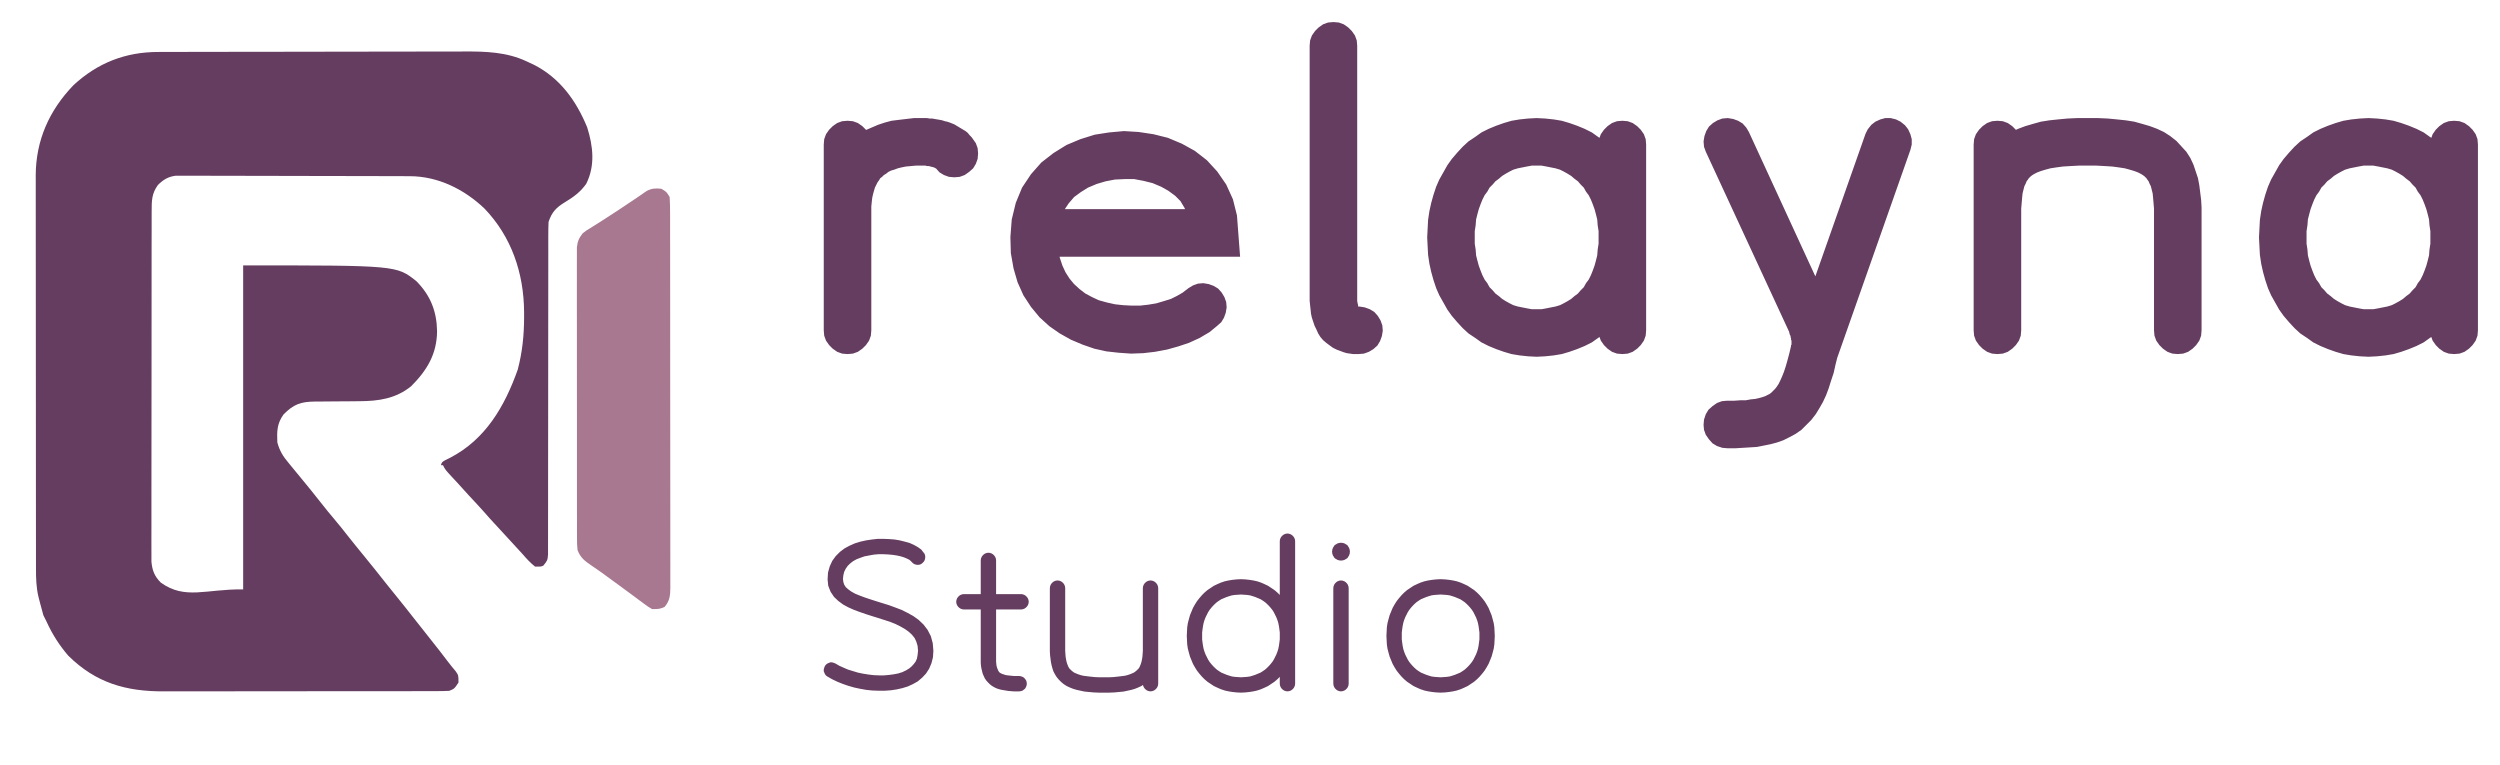
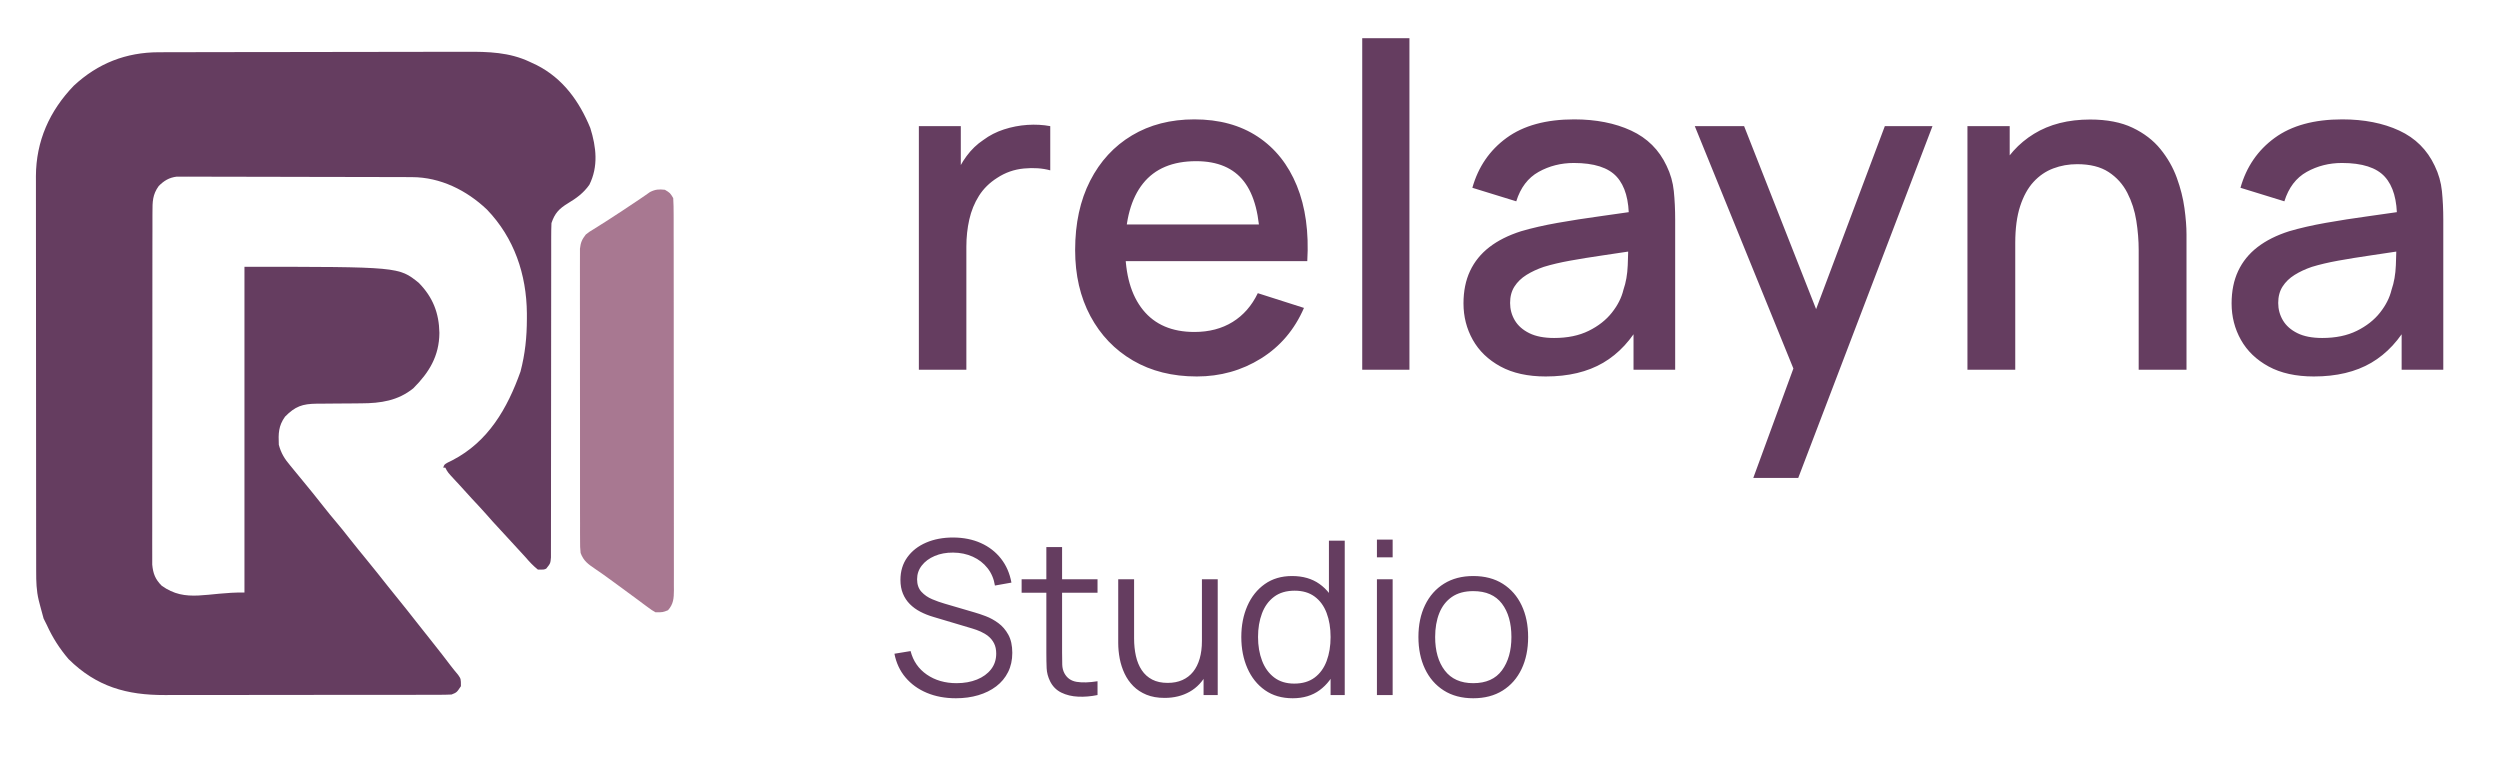
- <svg xmlns="http://www.w3.org/2000/svg" viewBox="0 0 339.907 104" role="img" aria-label="relayna Studio">
+ <svg xmlns="http://www.w3.org/2000/svg" viewBox="0 0 338.11 104" role="img" aria-label="relayna Studio">
  <g transform="translate(0 2.5) scale(1.5)">
    <g>
      <path id="frame" fill="#653D60" d="M14.313 3.044C14.442 3.043 14.57 3.043 14.703 3.043C15.134 3.041 15.565 3.041 15.996 3.04C16.305 3.039 16.614 3.039 16.923 3.038C17.938 3.035 18.953 3.034 19.968 3.033C20.319 3.032 20.669 3.032 21.019 3.031C22.475 3.029 23.932 3.027 25.389 3.026C27.473 3.025 29.558 3.022 31.642 3.016C33.109 3.013 34.576 3.011 36.044 3.01C36.919 3.01 37.794 3.009 38.67 3.006C39.495 3.003 40.319 3.002 41.144 3.003C41.445 3.003 41.746 3.003 42.047 3.001C44.026 2.991 45.929 3.043 47.751 3.903C47.962 4.001 48.173 4.1 48.39 4.202C50.758 5.404 52.234 7.468 53.223 9.873C53.762 11.591 53.963 13.342 53.135 14.998C52.604 15.745 51.981 16.197 51.205 16.664C50.413 17.147 50.019 17.556 49.722 18.447C49.704 18.856 49.698 19.266 49.698 19.676C49.698 19.802 49.697 19.927 49.697 20.056C49.697 20.477 49.697 20.899 49.698 21.32C49.697 21.621 49.697 21.923 49.697 22.225C49.696 22.875 49.696 23.524 49.696 24.174C49.696 25.201 49.695 26.228 49.693 27.255C49.689 30.175 49.687 33.096 49.686 36.016C49.686 37.629 49.684 39.241 49.681 40.854C49.679 41.875 49.679 42.897 49.68 43.918C49.68 44.553 49.679 45.188 49.677 45.822C49.676 46.117 49.676 46.412 49.677 46.707C49.678 47.109 49.677 47.511 49.675 47.912C49.675 48.137 49.675 48.362 49.675 48.594C49.628 49.13 49.628 49.13 49.252 49.599C49.065 49.693 49.065 49.693 48.502 49.693C48.061 49.34 47.743 48.993 47.376 48.567C46.846 47.986 46.314 47.408 45.781 46.831C44.308 45.236 44.308 45.236 43.875 44.737C43.439 44.242 42.987 43.763 42.537 43.282C42.142 42.859 41.756 42.429 41.371 41.998C41.28 41.901 41.19 41.804 41.096 41.704C40.358 40.911 40.358 40.911 40.151 40.497C40.089 40.497 40.027 40.497 39.963 40.497C40.057 40.216 40.057 40.216 40.372 40.036C40.508 39.97 40.644 39.903 40.784 39.834C44.023 38.158 45.744 35.164 46.93 31.835C47.348 30.239 47.503 28.727 47.505 27.079C47.505 26.916 47.505 26.753 47.505 26.585C47.475 23.078 46.362 19.78 43.904 17.227C42.071 15.486 39.707 14.312 37.155 14.304C36.965 14.303 36.775 14.302 36.579 14.301C36.475 14.301 36.475 14.301 35.95 14.3C35.73 14.299 35.511 14.299 35.285 14.298C34.559 14.295 33.832 14.294 33.105 14.292C32.855 14.292 32.605 14.291 32.354 14.291C31.313 14.289 30.272 14.287 29.231 14.286C27.74 14.284 26.248 14.281 24.757 14.276C23.708 14.273 22.659 14.271 21.61 14.27C20.983 14.27 20.357 14.268 19.73 14.266C19.032 14.263 18.333 14.263 17.634 14.263C17.427 14.262 17.22 14.26 17.006 14.259C16.815 14.259 16.625 14.26 16.429 14.261C16.264 14.261 16.098 14.26 15.928 14.26C15.246 14.347 14.793 14.622 14.312 15.104C13.748 15.882 13.748 16.525 13.747 17.456C13.746 17.594 13.746 17.732 13.745 17.874C13.744 18.336 13.744 18.799 13.745 19.261C13.744 19.593 13.743 19.924 13.742 20.256C13.74 21.156 13.74 22.057 13.74 22.958C13.74 23.709 13.739 24.461 13.739 25.212C13.737 26.985 13.736 28.758 13.737 30.531C13.738 32.361 13.736 34.19 13.732 36.02C13.729 37.59 13.728 39.161 13.728 40.731C13.729 41.669 13.728 42.607 13.726 43.545C13.724 44.428 13.724 45.31 13.726 46.192C13.726 46.516 13.726 46.84 13.724 47.164C13.723 47.606 13.724 48.047 13.726 48.489C13.726 48.737 13.726 48.984 13.726 49.239C13.799 50.046 14.003 50.568 14.576 51.141C16.784 52.73 18.683 51.709 22.041 51.757C22.041 42.065 22.041 32.373 22.041 22.388C35.959 22.388 35.959 22.388 37.752 23.83C39.026 25.122 39.587 26.559 39.617 28.352C39.6 30.434 38.696 31.912 37.266 33.343C35.875 34.468 34.319 34.691 32.59 34.699C32.296 34.702 32.002 34.705 31.709 34.708C31.247 34.711 30.785 34.715 30.323 34.717C29.876 34.72 29.43 34.724 28.983 34.729C28.914 34.729 28.914 34.729 28.566 34.73C27.26 34.745 26.621 34.967 25.701 35.899C25.104 36.728 25.095 37.421 25.138 38.433C25.346 39.206 25.656 39.702 26.17 40.309C26.377 40.561 26.584 40.814 26.791 41.066C26.906 41.204 27.02 41.342 27.137 41.485C27.845 42.343 28.547 43.204 29.231 44.08C29.563 44.505 29.902 44.92 30.252 45.33C30.692 45.846 31.113 46.374 31.53 46.91C32.018 47.531 32.52 48.142 33.02 48.754C33.69 49.576 34.355 50.4 35.008 51.235C35.295 51.6 35.588 51.96 35.882 52.32C36.437 53.002 36.982 53.691 37.524 54.384C38.048 55.054 38.574 55.721 39.107 56.384C39.624 57.029 40.127 57.682 40.626 58.341C40.845 58.627 41.074 58.906 41.306 59.181C41.558 59.545 41.558 59.545 41.558 60.202C41.183 60.765 41.183 60.765 40.714 60.953C40.342 60.971 39.97 60.977 39.598 60.978C39.362 60.978 39.127 60.979 38.884 60.98C38.622 60.98 38.36 60.98 38.098 60.98C37.822 60.98 37.547 60.981 37.272 60.982C36.523 60.983 35.774 60.984 35.025 60.984C34.557 60.984 34.088 60.984 33.62 60.985C31.985 60.987 30.35 60.987 28.715 60.987C27.193 60.987 25.671 60.989 24.149 60.992C22.842 60.995 21.534 60.996 20.226 60.995C19.446 60.995 18.666 60.996 17.885 60.998C17.15 61 16.415 61 15.679 60.998C15.411 60.998 15.142 60.999 14.873 61C11.429 61.013 8.704 60.251 6.184 57.762C5.362 56.8 4.736 55.816 4.213 54.666C4.167 54.573 4.167 54.573 3.932 54.103C3.828 53.745 3.731 53.385 3.639 53.024C3.59 52.835 3.541 52.646 3.491 52.452C3.281 51.582 3.261 50.758 3.262 49.868C3.261 49.712 3.261 49.556 3.261 49.396C3.26 48.871 3.26 48.346 3.26 47.822C3.259 47.446 3.259 47.071 3.258 46.695C3.257 45.674 3.256 44.652 3.256 43.631C3.256 42.992 3.256 42.354 3.255 41.716C3.254 39.719 3.253 37.722 3.252 35.725C3.252 33.42 3.25 31.115 3.248 28.81C3.246 27.028 3.245 25.247 3.245 23.465C3.244 22.401 3.244 21.337 3.242 20.273C3.241 19.272 3.241 18.27 3.241 17.268C3.241 16.901 3.241 16.535 3.24 16.168C3.239 15.665 3.239 15.163 3.24 14.661C3.24 14.517 3.239 14.373 3.238 14.224C3.252 11.052 4.459 8.341 6.653 6.061C8.831 4.039 11.36 3.05 14.313 3.044Z" />
      <path id="leaf" fill="#A87891" d="M59.949 15.444C60.419 15.726 60.419 15.726 60.7 16.195C60.728 16.676 60.739 17.146 60.737 17.628C60.738 17.777 60.738 17.925 60.739 18.078C60.74 18.578 60.74 19.078 60.739 19.578C60.74 19.936 60.741 20.293 60.742 20.651C60.744 21.623 60.744 22.596 60.744 23.569C60.744 24.38 60.745 25.192 60.746 26.003C60.747 27.916 60.748 29.83 60.747 31.744C60.746 33.719 60.748 35.695 60.752 37.671C60.755 39.366 60.756 41.061 60.756 42.755C60.755 43.768 60.756 44.781 60.758 45.794C60.76 46.747 60.76 47.699 60.758 48.651C60.758 49.001 60.758 49.351 60.76 49.701C60.761 50.178 60.76 50.655 60.758 51.132C60.76 51.271 60.761 51.411 60.762 51.554C60.756 52.282 60.723 52.794 60.231 53.352C59.762 53.54 59.762 53.54 59.105 53.54C58.755 53.34 58.755 53.34 58.378 53.059C58.238 52.956 58.098 52.853 57.954 52.747C57.807 52.637 57.661 52.527 57.51 52.414C57.215 52.197 56.919 51.98 56.624 51.763C56.476 51.653 56.328 51.543 56.175 51.431C55.736 51.107 55.295 50.786 54.853 50.467C54.716 50.367 54.578 50.268 54.437 50.165C54.178 49.981 53.917 49.799 53.653 49.622C53.026 49.197 52.613 48.906 52.349 48.191C52.301 47.664 52.301 47.664 52.301 47.045C52.3 46.809 52.298 46.574 52.297 46.332C52.298 46.072 52.298 45.811 52.299 45.551C52.298 45.277 52.297 45.002 52.296 44.728C52.294 43.983 52.295 43.239 52.295 42.494C52.296 41.872 52.295 41.25 52.295 40.629C52.293 39.162 52.293 37.696 52.295 36.229C52.297 34.716 52.295 33.203 52.292 31.689C52.289 30.39 52.289 29.091 52.29 27.792C52.29 27.016 52.29 26.24 52.288 25.464C52.286 24.735 52.287 24.005 52.289 23.276C52.289 23.008 52.289 22.74 52.288 22.472C52.286 22.107 52.288 21.742 52.29 21.376C52.29 21.172 52.29 20.967 52.29 20.756C52.353 20.195 52.473 19.92 52.818 19.479C53.117 19.242 53.117 19.242 53.475 19.027C54.244 18.552 55.001 18.064 55.756 17.567C55.874 17.491 55.991 17.414 56.112 17.335C56.643 16.988 57.171 16.638 57.694 16.278C57.775 16.223 57.775 16.223 58.184 15.943C58.254 15.894 58.254 15.894 58.605 15.648C59.094 15.402 59.408 15.385 59.949 15.444Z" />
    </g>
  </g>
-   <path fill="#653D60" d="M112 44.907V19.653L112.061 18.921L112.305 18.25L112.732 17.64L113.22 17.152L113.83 16.725L114.501 16.481L115.233 16.42L115.965 16.481L116.636 16.725L117.246 17.152L117.734 17.64L118.161 18.25L118.405 18.921L118.466 19.653V44.907L118.405 45.639L118.161 46.31L117.734 46.92L117.246 47.408L116.636 47.835L115.965 48.079L115.233 48.14L114.501 48.079L113.83 47.835L113.22 47.408L112.732 46.92L112.305 46.31L112.061 45.639ZM112 28.681V27.766L112.122 26.79L112.244 25.814L112.427 24.899L112.61 24.045L112.915 23.13L113.281 22.337L113.708 21.483L114.257 20.751L114.806 20.019L115.416 19.348L116.148 18.738L116.88 18.189L117.673 17.701L118.527 17.335L119.381 16.969L120.296 16.664L121.211 16.42L122.187 16.298L123.224 16.176L124.261 16.054H125.298H125.664H126.03L126.396 16.115H126.762L127.067 16.176L127.433 16.237L127.799 16.298L128.104 16.359L128.47 16.481L128.775 16.542L129.141 16.664L129.446 16.786L129.751 16.908L130.056 17.091L130.361 17.274L130.666 17.457L130.971 17.64L131.276 17.823L131.581 18.067L131.825 18.372L132.069 18.616L132.252 18.86L132.679 19.47L132.923 20.141L132.984 20.873L132.923 21.605L132.679 22.276L132.313 22.886L131.764 23.374L131.154 23.801L130.483 24.045L129.751 24.106L129.019 24.045L128.348 23.801L127.738 23.435L127.25 22.886H127.189H127.25H127.189L127.128 22.825H127.067L127.006 22.764H126.945L126.823 22.703H126.701L126.579 22.642H126.457L126.335 22.581H126.213H126.03L125.847 22.52H125.664H125.481H125.298H124.505L123.834 22.581L123.163 22.642L122.553 22.764L122.065 22.886L121.577 23.069L121.15 23.191L120.784 23.374L120.479 23.618L120.174 23.801L119.93 24.045L119.686 24.228L119.503 24.533L119.32 24.777L119.137 25.143L118.954 25.509L118.832 25.936L118.71 26.363L118.588 26.912L118.527 27.461L118.466 28.071V28.803L118.344 29.535L118.1 30.206L117.734 30.816L117.185 31.304L116.575 31.67L115.904 31.914L115.172 31.975L114.44 31.853L113.769 31.609L113.159 31.243L112.671 30.694L112.305 30.084L112.061 29.413ZM165.497 44.297 164.46 45.151 163.118 45.944 161.654 46.615 160.19 47.103 158.665 47.53 157.018 47.835 155.432 48.018 153.785 48.079 152.077 47.957 150.43 47.774 148.783 47.408 147.197 46.859 145.611 46.188 144.086 45.334 142.683 44.358 141.341 43.138 140.182 41.735 139.145 40.149 138.352 38.38 137.803 36.489 137.437 34.415 137.376 32.219 137.559 29.84 138.108 27.583 138.962 25.509 140.182 23.679 141.585 22.093 143.232 20.812 145.001 19.714 146.892 18.921 148.844 18.311 150.796 18.006 152.809 17.823 154.822 17.945 156.835 18.25 158.787 18.738 160.678 19.531 162.447 20.507 164.094 21.788 165.497 23.313 166.717 25.082 167.632 27.095 168.181 29.291 168.608 34.903H141.585L140.853 34.842L140.182 34.598L139.572 34.171L139.084 33.683L138.657 33.073L138.413 32.402L138.352 31.67L138.413 30.938L138.657 30.267L139.084 29.657L139.572 29.169L140.182 28.742L140.853 28.498L141.585 28.437H161.654L161.776 30.328L161.471 29.23L161.044 28.254L160.495 27.339L159.763 26.607L158.848 25.936L157.872 25.387L156.713 24.899L155.493 24.594L154.212 24.35H152.931L151.589 24.411L150.308 24.655L149.088 25.021L147.929 25.509L146.953 26.119L146.038 26.79L145.306 27.644L144.696 28.559L144.269 29.657L143.964 30.877L143.842 32.341L143.903 33.744L144.086 35.025L144.452 36.123L144.879 37.038L145.428 37.892L146.038 38.624L146.77 39.295L147.563 39.905L148.478 40.393L149.393 40.82L150.491 41.125L151.589 41.369L152.687 41.491L153.846 41.552H155.005L156.103 41.43L157.201 41.247L158.238 40.942L159.214 40.637L160.068 40.21L160.8 39.783L161.593 39.173L162.203 38.807L162.874 38.563L163.606 38.502L164.338 38.624L165.009 38.868L165.619 39.234L166.107 39.783L166.473 40.393L166.717 41.064L166.778 41.796L166.656 42.528L166.412 43.199L166.046 43.809ZM184.529 6.233V40.21V40.637V40.942L184.59 41.247L184.651 41.491V41.674L184.712 41.796V41.918H184.773H184.712V41.857L184.651 41.796L184.529 41.735L184.468 41.674H184.407L184.346 41.613L184.407 41.674H184.468H184.529H184.651H184.834L185.566 41.796L186.237 42.04L186.847 42.406L187.335 42.955L187.701 43.565L187.945 44.236L188.006 44.968L187.884 45.7L187.64 46.371L187.274 46.981L186.725 47.469L186.115 47.835L185.444 48.079L184.712 48.14H184.407H183.98L183.553 48.079L183.126 48.018L182.699 47.896L182.211 47.713L181.723 47.53L181.235 47.286L180.808 46.981L180.32 46.615L179.893 46.249L179.527 45.822L179.222 45.334L178.978 44.785L178.734 44.297L178.551 43.748L178.368 43.199L178.246 42.65L178.185 42.04L178.124 41.491L178.063 40.881V40.21V6.233L178.124 5.501L178.368 4.83L178.795 4.22L179.283 3.732L179.893 3.305L180.564 3.061L181.296 3L182.028 3.061L182.699 3.305L183.309 3.732L183.797 4.22L184.224 4.83L184.468 5.501ZM223.752 33.5 223.691 34.659 223.508 35.879 223.264 36.977 222.959 38.075 222.593 39.173 222.166 40.149 221.617 41.125 221.068 42.101 220.458 42.955 219.726 43.809 218.994 44.602 218.201 45.334 217.286 45.944 216.432 46.554 215.456 47.042 214.419 47.469 213.382 47.835 212.345 48.14 211.247 48.323 210.088 48.445 208.929 48.506 207.77 48.445 206.611 48.323 205.513 48.14 204.476 47.835 203.439 47.469 202.402 47.042 201.426 46.554 200.572 45.944 199.657 45.334 198.864 44.602 198.132 43.809 197.4 42.955 196.79 42.101 196.241 41.125 195.692 40.149 195.265 39.173 194.899 38.075 194.594 36.977 194.35 35.879 194.167 34.659 194.106 33.5 194.045 32.28 194.106 31.06 194.167 29.901 194.35 28.681 194.594 27.583 194.899 26.485 195.265 25.387 195.692 24.411 196.241 23.435 196.79 22.459 197.4 21.605 198.132 20.751 198.864 19.958 199.657 19.226 200.572 18.616 201.426 18.006 202.402 17.518 203.439 17.091 204.476 16.725 205.513 16.42 206.611 16.237 207.77 16.115 208.929 16.054 210.088 16.115 211.247 16.237 212.345 16.42 213.382 16.725 214.419 17.091 215.456 17.518 216.432 18.006 217.286 18.616 218.201 19.226 218.994 19.958 219.726 20.751 220.458 21.605 221.068 22.459 221.617 23.435 222.166 24.411 222.593 25.387 222.959 26.485 223.264 27.583 223.508 28.681 223.691 29.901 223.752 31.06 223.813 32.28ZM217.347 32.28V31.426L217.225 30.633L217.164 29.84L216.981 29.108L216.798 28.437L216.554 27.766L216.31 27.156L216.005 26.546L215.639 26.058L215.334 25.509L214.907 25.082L214.541 24.655L214.053 24.289L213.626 23.923L213.138 23.618L212.589 23.313L212.101 23.069L211.491 22.886L210.881 22.764L210.271 22.642L209.6 22.52H208.929H208.258L207.587 22.642L206.977 22.764L206.367 22.886L205.757 23.069L205.269 23.313L204.72 23.618L204.232 23.923L203.805 24.289L203.317 24.655L202.951 25.082L202.524 25.509L202.219 26.058L201.853 26.546L201.548 27.156L201.304 27.766L201.06 28.437L200.877 29.108L200.694 29.84L200.633 30.633L200.511 31.426V32.28V33.134L200.633 33.927L200.694 34.72L200.877 35.452L201.06 36.123L201.304 36.794L201.548 37.404L201.853 38.014L202.219 38.502L202.524 39.051L202.951 39.478L203.317 39.905L203.805 40.271L204.232 40.637L204.72 40.942L205.269 41.247L205.757 41.491L206.367 41.674L206.977 41.796L207.587 41.918L208.258 42.04H208.929H209.6L210.271 41.918L210.881 41.796L211.491 41.674L212.101 41.491L212.589 41.247L213.138 40.942L213.626 40.637L214.053 40.271L214.541 39.905L214.907 39.478L215.334 39.051L215.639 38.502L216.005 38.014L216.31 37.404L216.554 36.794L216.798 36.123L216.981 35.452L217.164 34.72L217.225 33.927L217.347 33.134ZM217.347 44.907V19.653L217.408 18.921L217.652 18.25L218.079 17.64L218.567 17.152L219.177 16.725L219.848 16.481L220.58 16.42L221.312 16.481L221.983 16.725L222.593 17.152L223.081 17.64L223.508 18.25L223.752 18.921L223.813 19.653V44.907L223.752 45.639L223.508 46.31L223.081 46.92L222.593 47.408L221.983 47.835L221.312 48.079L220.58 48.14L219.848 48.079L219.177 47.835L218.567 47.408L218.079 46.92L217.652 46.31L217.408 45.639ZM237.782 17.945 249.128 42.589 249.25 42.833 249.372 43.077 249.433 43.321 249.555 43.565 249.616 43.809 249.677 44.114 249.738 44.358 249.799 44.602 249.86 44.846 249.921 45.151 249.982 45.395V45.639V45.944L250.043 46.188V46.493V46.737V46.981L249.982 47.286V47.53L249.921 47.774V48.079L249.86 48.384L249.555 49.604L249.311 50.702L248.945 51.8L248.64 52.776L248.274 53.752L247.847 54.667L247.359 55.521L246.871 56.314L246.261 57.107L245.59 57.778L244.919 58.449L244.126 58.998L243.333 59.425L242.479 59.852L241.625 60.157L240.71 60.401L239.795 60.584L238.88 60.767L237.904 60.828L236.928 60.889L235.891 60.95H234.915L234.183 60.889L233.451 60.645L232.841 60.279L232.353 59.73L231.926 59.12L231.682 58.449L231.621 57.778L231.682 57.046L231.926 56.314L232.292 55.704L232.841 55.216L233.451 54.789L234.122 54.545L234.793 54.484H235.769L236.623 54.423H237.355L238.026 54.301L238.636 54.24L239.185 54.118L239.612 53.996L239.978 53.874L240.344 53.691L240.588 53.569L240.832 53.386L241.076 53.142L241.32 52.898L241.564 52.593L241.808 52.227L242.052 51.739L242.296 51.19L242.54 50.58L242.784 49.848L243.028 48.994L243.272 48.079L243.516 47.042V46.92L243.577 46.859V46.798V46.676V46.615V46.554V46.432V46.371V46.31L243.516 46.188V46.127V46.066V45.944L243.455 45.883V45.761V45.7L243.394 45.578L243.333 45.456V45.395L243.272 45.273V45.151L231.926 20.629L231.682 19.958L231.621 19.226L231.743 18.494L231.987 17.823L232.353 17.213L232.902 16.725L233.512 16.359L234.183 16.115L234.915 16.054L235.647 16.176L236.318 16.42L236.928 16.786L237.416 17.335ZM259.742 20.385 249.738 48.811 249.433 49.421 248.945 50.031 248.396 50.458 247.725 50.763 247.054 50.946H246.322L245.59 50.763L244.98 50.458L244.37 49.97L243.943 49.421L243.638 48.75L243.455 48.079V47.347L243.638 46.615L253.642 18.189L253.947 17.579L254.435 16.969L254.984 16.542L255.655 16.237L256.326 16.054H257.058L257.79 16.237L258.4 16.542L259.01 17.03L259.437 17.579L259.742 18.25L259.925 18.921V19.653ZM268.343 44.907V19.653L268.404 18.921L268.648 18.25L269.075 17.64L269.563 17.152L270.173 16.725L270.844 16.481L271.576 16.42L272.308 16.481L272.979 16.725L273.589 17.152L274.077 17.64L274.504 18.25L274.748 18.921L274.809 19.653V44.907L274.748 45.639L274.504 46.31L274.077 46.92L273.589 47.408L272.979 47.835L272.308 48.079L271.576 48.14L270.844 48.079L270.173 47.835L269.563 47.408L269.075 46.92L268.648 46.31L268.404 45.639ZM268.343 29.169V28.193L268.404 27.156L268.526 26.18L268.648 25.204L268.831 24.228L269.136 23.313L269.441 22.398L269.868 21.483L270.417 20.629L271.088 19.897L271.759 19.165L272.613 18.494L273.467 17.945L274.382 17.518L275.358 17.152L276.395 16.847L277.493 16.542L278.652 16.359L279.811 16.237L281.092 16.115L282.434 16.054H283.837H285.24L286.582 16.115L287.863 16.237L289.022 16.359L290.181 16.542L291.279 16.847L292.316 17.152L293.292 17.518L294.207 17.945L295.061 18.494L295.915 19.165L296.586 19.897L297.257 20.629L297.806 21.483L298.233 22.398L298.538 23.313L298.843 24.228L299.026 25.204L299.148 26.18L299.27 27.156L299.331 28.193V29.23V44.907L299.27 45.639L299.026 46.31L298.599 46.92L298.111 47.408L297.501 47.835L296.83 48.079L296.098 48.14L295.366 48.079L294.695 47.835L294.085 47.408L293.597 46.92L293.17 46.31L292.926 45.639L292.865 44.907V29.23V28.376L292.804 27.644L292.743 26.912L292.682 26.302L292.56 25.814L292.438 25.326L292.255 24.96L292.133 24.655L291.95 24.411L291.828 24.228L291.584 23.984L291.34 23.801L291.035 23.618L290.669 23.435L290.181 23.252L289.571 23.069L288.9 22.886L288.107 22.764L287.192 22.642L286.216 22.581L285.057 22.52H283.837H282.617L281.458 22.581L280.482 22.642L279.567 22.764L278.774 22.886L278.103 23.069L277.493 23.252L277.005 23.435L276.639 23.618L276.334 23.801L276.09 23.984L275.846 24.228L275.724 24.411L275.541 24.655L275.419 24.96L275.236 25.326L275.114 25.814L274.992 26.302L274.931 26.912L274.87 27.644L274.809 28.376V29.291L274.687 30.023L274.443 30.694L274.077 31.304L273.528 31.792L272.918 32.158L272.247 32.402L271.515 32.463L270.783 32.341L270.112 32.097L269.502 31.731L269.014 31.182L268.648 30.572L268.404 29.901ZM336.846 33.5 336.785 34.659 336.602 35.879 336.358 36.977 336.053 38.075 335.687 39.173 335.26 40.149 334.711 41.125 334.162 42.101 333.552 42.955 332.82 43.809 332.088 44.602 331.295 45.334 330.38 45.944 329.526 46.554 328.55 47.042 327.513 47.469 326.476 47.835 325.439 48.14 324.341 48.323 323.182 48.445 322.023 48.506 320.864 48.445 319.705 48.323 318.607 48.14 317.57 47.835 316.533 47.469 315.496 47.042 314.52 46.554 313.666 45.944 312.751 45.334 311.958 44.602 311.226 43.809 310.494 42.955 309.884 42.101 309.335 41.125 308.786 40.149 308.359 39.173 307.993 38.075 307.688 36.977 307.444 35.879 307.261 34.659 307.2 33.5 307.139 32.28 307.2 31.06 307.261 29.901 307.444 28.681 307.688 27.583 307.993 26.485 308.359 25.387 308.786 24.411 309.335 23.435 309.884 22.459 310.494 21.605 311.226 20.751 311.958 19.958 312.751 19.226 313.666 18.616 314.52 18.006 315.496 17.518 316.533 17.091 317.57 16.725 318.607 16.42 319.705 16.237 320.864 16.115 322.023 16.054 323.182 16.115 324.341 16.237 325.439 16.42 326.476 16.725 327.513 17.091 328.55 17.518 329.526 18.006 330.38 18.616 331.295 19.226 332.088 19.958 332.82 20.751 333.552 21.605 334.162 22.459 334.711 23.435 335.26 24.411 335.687 25.387 336.053 26.485 336.358 27.583 336.602 28.681 336.785 29.901 336.846 31.06 336.907 32.28ZM330.441 32.28V31.426L330.319 30.633L330.258 29.84L330.075 29.108L329.892 28.437L329.648 27.766L329.404 27.156L329.099 26.546L328.733 26.058L328.428 25.509L328.001 25.082L327.635 24.655L327.147 24.289L326.72 23.923L326.232 23.618L325.683 23.313L325.195 23.069L324.585 22.886L323.975 22.764L323.365 22.642L322.694 22.52H322.023H321.352L320.681 22.642L320.071 22.764L319.461 22.886L318.851 23.069L318.363 23.313L317.814 23.618L317.326 23.923L316.899 24.289L316.411 24.655L316.045 25.082L315.618 25.509L315.313 26.058L314.947 26.546L314.642 27.156L314.398 27.766L314.154 28.437L313.971 29.108L313.788 29.84L313.727 30.633L313.605 31.426V32.28V33.134L313.727 33.927L313.788 34.72L313.971 35.452L314.154 36.123L314.398 36.794L314.642 37.404L314.947 38.014L315.313 38.502L315.618 39.051L316.045 39.478L316.411 39.905L316.899 40.271L317.326 40.637L317.814 40.942L318.363 41.247L318.851 41.491L319.461 41.674L320.071 41.796L320.681 41.918L321.352 42.04H322.023H322.694L323.365 41.918L323.975 41.796L324.585 41.674L325.195 41.491L325.683 41.247L326.232 40.942L326.72 40.637L327.147 40.271L327.635 39.905L328.001 39.478L328.428 39.051L328.733 38.502L329.099 38.014L329.404 37.404L329.648 36.794L329.892 36.123L330.075 35.452L330.258 34.72L330.319 33.927L330.441 33.134ZM330.441 44.907V19.653L330.502 18.921L330.746 18.25L331.173 17.64L331.661 17.152L332.271 16.725L332.942 16.481L333.674 16.42L334.406 16.481L335.077 16.725L335.687 17.152L336.175 17.64L336.602 18.25L336.846 18.921L336.907 19.653V44.907L336.846 45.639L336.602 46.31L336.175 46.92L335.687 47.408L335.077 47.835L334.406 48.079L333.674 48.14L332.942 48.079L332.271 47.835L331.661 47.408L331.173 46.92L330.746 46.31L330.502 45.639Z" />
-   <path fill="#653D60" d="M123.977 76.426 123.803 76.252 123.629 76.107 123.339 75.962 122.933 75.788 122.469 75.643 121.947 75.527 121.367 75.44 120.729 75.382 120.091 75.353H119.424L118.786 75.411L118.148 75.527L117.539 75.643L116.959 75.846L116.437 76.049L115.973 76.31L115.567 76.629L115.248 76.948L114.987 77.325L114.784 77.731L114.668 78.195L114.61 78.717L114.668 79.152L114.784 79.5L114.987 79.819L115.306 80.109L115.741 80.428L116.263 80.718L116.901 80.979L117.597 81.24L118.38 81.501L119.192 81.762L120.033 82.023L120.874 82.284L121.744 82.603L122.585 82.922L123.397 83.328L124.18 83.763L124.905 84.285L125.572 84.923L126.123 85.648L126.558 86.489L126.819 87.446L126.906 88.49L126.848 89.36L126.645 90.172L126.326 90.926L125.891 91.593L125.369 92.144L124.789 92.637L124.122 93.014L123.426 93.333L122.672 93.565L121.889 93.739L121.106 93.855L120.294 93.913H119.453L118.612 93.884L117.771 93.797L116.959 93.652L116.147 93.478L115.335 93.246L114.581 92.985L113.856 92.695L113.131 92.347L112.522 91.999L112.348 91.883L112.174 91.68L112.087 91.477L112 91.274V91.013L112.058 90.81L112.145 90.578L112.261 90.404L112.464 90.23L112.667 90.143L112.87 90.056H113.131L113.334 90.114L113.566 90.201L114.117 90.52L114.697 90.781L115.306 91.042L115.973 91.245L116.64 91.448L117.336 91.593L118.061 91.709L118.786 91.796L119.511 91.825H120.207L120.874 91.767L121.512 91.68L122.121 91.564L122.672 91.39L123.165 91.158L123.6 90.897L123.948 90.607L124.238 90.288L124.499 89.94L124.673 89.534L124.76 89.041L124.818 88.49L124.76 87.823L124.586 87.243L124.354 86.75L124.006 86.315L123.571 85.909L123.049 85.532L122.44 85.184L121.744 84.836L121.019 84.546L120.207 84.285L119.395 84.024L118.554 83.763L117.742 83.502L116.901 83.212L116.118 82.922L115.335 82.574L114.639 82.197L113.972 81.704L113.392 81.153L112.928 80.457L112.609 79.645L112.522 78.775L112.58 77.847L112.812 77.006L113.16 76.252L113.624 75.614L114.204 75.034L114.813 74.57L115.509 74.193L116.234 73.874L116.988 73.642L117.771 73.468L118.554 73.352L119.337 73.265H120.12L120.874 73.294L121.628 73.352L122.324 73.468L123.02 73.642L123.658 73.816L124.238 74.077L124.76 74.367L125.253 74.715L125.543 75.092L125.688 75.266L125.775 75.498L125.804 75.73L125.775 75.962L125.717 76.165L125.601 76.368L125.427 76.542L125.253 76.687L125.021 76.774L124.789 76.803L124.557 76.774L124.354 76.716L124.151 76.6ZM135.432 76.194V89.65V89.969L135.461 90.259L135.49 90.52L135.548 90.723L135.606 90.897L135.664 91.042L135.722 91.187L135.78 91.274L135.838 91.361L135.925 91.448L136.012 91.506L136.128 91.564L136.244 91.622L136.418 91.68L136.592 91.738L136.795 91.796L137.027 91.825L137.288 91.854L137.578 91.883L137.868 91.912H138.216H138.564L138.796 91.941L139.028 92.028L139.231 92.144L139.376 92.318L139.521 92.521L139.579 92.724L139.608 92.956L139.579 93.188L139.492 93.42L139.376 93.623L139.202 93.768L138.999 93.913L138.796 93.971L138.564 94H138.187H137.81L137.433 93.971L137.085 93.942L136.737 93.884L136.389 93.826L136.07 93.768L135.751 93.681L135.432 93.565L135.142 93.42L134.852 93.246L134.562 93.014L134.33 92.782L134.098 92.521L133.895 92.231L133.75 91.912L133.605 91.593L133.518 91.216L133.431 90.868L133.373 90.491L133.344 90.085V89.65V76.194L133.373 75.962L133.46 75.73L133.576 75.556L133.75 75.382L133.924 75.266L134.156 75.179L134.388 75.15L134.62 75.179L134.852 75.266L135.026 75.382L135.2 75.556L135.316 75.73L135.403 75.962ZM131.053 80.776H138.825L139.057 80.805L139.289 80.892L139.463 81.008L139.637 81.182L139.753 81.356L139.84 81.588L139.869 81.82L139.84 82.052L139.753 82.284L139.637 82.458L139.463 82.632L139.289 82.748L139.057 82.835L138.825 82.864H131.053L130.821 82.835L130.589 82.748L130.415 82.632L130.241 82.458L130.125 82.284L130.038 82.052L130.009 81.82L130.038 81.588L130.125 81.356L130.241 81.182L130.415 81.008L130.589 80.892L130.821 80.805ZM144.828 79.964V88.055V88.49L144.857 88.925L144.886 89.302L144.944 89.65L145.002 89.94L145.089 90.23L145.176 90.462L145.263 90.665L145.379 90.868L145.524 91.013L145.669 91.158L145.843 91.303L146.046 91.448L146.307 91.564L146.597 91.68L146.945 91.796L147.322 91.883L147.786 91.941L148.279 91.999L148.83 92.057L149.439 92.086H150.106H150.773L151.382 92.057L151.933 91.999L152.426 91.941L152.89 91.883L153.267 91.796L153.615 91.68L153.905 91.564L154.166 91.448L154.369 91.303L154.543 91.158L154.688 91.013L154.833 90.868L154.949 90.665L155.036 90.462L155.123 90.23L155.21 89.94L155.268 89.65L155.326 89.302L155.355 88.925L155.384 88.49V88.055V79.964L155.413 79.732L155.5 79.5L155.616 79.326L155.79 79.152L155.964 79.036L156.196 78.949L156.428 78.92L156.66 78.949L156.892 79.036L157.066 79.152L157.24 79.326L157.356 79.5L157.443 79.732L157.472 79.964V88.055V88.577L157.443 89.07L157.385 89.534L157.327 89.998L157.24 90.433L157.124 90.868L156.979 91.303L156.776 91.68L156.544 92.057L156.254 92.405L155.935 92.724L155.587 93.014L155.181 93.275L154.746 93.478L154.311 93.652L153.818 93.797L153.296 93.913L152.745 94.029L152.136 94.087L151.498 94.145L150.831 94.174H150.106H149.381L148.714 94.145L148.076 94.087L147.467 94.029L146.916 93.913L146.394 93.797L145.901 93.652L145.466 93.478L145.031 93.275L144.625 93.014L144.277 92.724L143.958 92.405L143.668 92.057L143.436 91.68L143.233 91.303L143.088 90.868L142.972 90.433L142.885 89.998L142.827 89.534L142.769 89.07L142.74 88.577V88.055V79.964L142.769 79.732L142.856 79.5L142.972 79.326L143.146 79.152L143.32 79.036L143.552 78.949L143.784 78.92L144.016 78.949L144.248 79.036L144.422 79.152L144.596 79.326L144.712 79.5L144.799 79.732ZM155.384 92.956V79.964L155.413 79.732L155.5 79.5L155.616 79.326L155.79 79.152L155.964 79.036L156.196 78.949L156.428 78.92L156.66 78.949L156.892 79.036L157.066 79.152L157.24 79.326L157.356 79.5L157.443 79.732L157.472 79.964V92.956L157.443 93.188L157.356 93.42L157.24 93.594L157.066 93.768L156.892 93.884L156.66 93.971L156.428 94L156.196 93.971L155.964 93.884L155.79 93.768L155.616 93.594L155.5 93.42L155.413 93.188ZM176.061 87.04 176.032 87.62 175.945 88.2 175.8 88.751 175.655 89.273 175.452 89.766 175.249 90.259 174.988 90.723 174.698 91.187 174.379 91.593 174.031 91.999 173.683 92.347 173.277 92.695 172.842 92.985 172.407 93.275 171.914 93.507 171.45 93.71 170.928 93.884 170.406 94 169.855 94.087 169.304 94.145 168.724 94.174 168.144 94.145 167.593 94.087 167.042 94 166.52 93.884 165.998 93.71 165.534 93.507 165.041 93.275 164.606 92.985 164.171 92.695 163.765 92.347 163.417 91.999 163.069 91.593 162.75 91.187 162.46 90.723 162.199 90.259 161.996 89.766 161.793 89.273 161.648 88.751 161.503 88.2 161.416 87.62 161.387 87.04 161.358 86.46 161.387 85.88 161.416 85.3 161.503 84.72 161.648 84.169 161.793 83.647 161.996 83.154 162.199 82.661 162.46 82.197 162.75 81.733 163.069 81.327 163.417 80.921 163.765 80.573 164.171 80.225 164.606 79.935 165.041 79.645 165.534 79.413 165.998 79.21 166.52 79.036 167.042 78.92 167.593 78.833 168.144 78.775 168.724 78.746 169.304 78.775 169.855 78.833 170.406 78.92 170.928 79.036 171.45 79.21 171.914 79.413 172.407 79.645 172.842 79.935 173.277 80.225 173.683 80.573 174.031 80.921 174.379 81.327 174.698 81.733 174.988 82.197 175.249 82.661 175.452 83.154 175.655 83.647 175.8 84.169 175.945 84.72 176.032 85.3 176.061 85.88 176.09 86.46ZM174.002 86.46V85.996L173.944 85.532L173.886 85.126L173.799 84.691L173.683 84.314L173.538 83.937L173.364 83.589L173.19 83.241L172.987 82.922L172.755 82.632L172.523 82.371L172.262 82.11L172.001 81.878L171.711 81.675L171.392 81.472L171.044 81.327L170.696 81.182L170.348 81.066L169.971 80.95L169.565 80.892L169.159 80.863L168.724 80.834L168.289 80.863L167.883 80.892L167.477 80.95L167.1 81.066L166.752 81.182L166.404 81.327L166.056 81.472L165.737 81.675L165.447 81.878L165.186 82.11L164.925 82.371L164.693 82.632L164.461 82.922L164.258 83.241L164.084 83.589L163.91 83.937L163.765 84.314L163.649 84.691L163.562 85.126L163.504 85.532L163.446 85.996V86.46V86.924L163.504 87.388L163.562 87.794L163.649 88.229L163.765 88.606L163.91 88.983L164.084 89.331L164.258 89.679L164.461 89.998L164.693 90.288L164.925 90.549L165.186 90.81L165.447 91.042L165.737 91.245L166.056 91.448L166.404 91.593L166.752 91.738L167.1 91.854L167.477 91.97L167.883 92.028L168.289 92.057L168.724 92.086L169.159 92.057L169.565 92.028L169.971 91.97L170.348 91.854L170.696 91.738L171.044 91.593L171.392 91.448L171.711 91.245L172.001 91.042L172.262 90.81L172.523 90.549L172.755 90.288L172.987 89.998L173.19 89.679L173.364 89.331L173.538 88.983L173.683 88.606L173.799 88.229L173.886 87.794L173.944 87.388L174.002 86.924ZM174.002 92.956V73.584L174.031 73.352L174.118 73.12L174.234 72.946L174.408 72.772L174.582 72.656L174.814 72.569L175.046 72.54L175.278 72.569L175.51 72.656L175.684 72.772L175.858 72.946L175.974 73.12L176.061 73.352L176.09 73.584V92.956L176.061 93.188L175.974 93.42L175.858 93.594L175.684 93.768L175.51 93.884L175.278 93.971L175.046 94L174.814 93.971L174.582 93.884L174.408 93.768L174.234 93.594L174.118 93.42L174.031 93.188ZM181.281 92.956V79.964L181.31 79.732L181.397 79.5L181.513 79.326L181.687 79.152L181.861 79.036L182.093 78.949L182.325 78.92L182.557 78.949L182.789 79.036L182.963 79.152L183.137 79.326L183.253 79.5L183.34 79.732L183.369 79.964V92.956L183.34 93.188L183.253 93.42L183.137 93.594L182.963 93.768L182.789 93.884L182.557 93.971L182.325 94L182.093 93.971L181.861 93.884L181.687 93.768L181.513 93.594L181.397 93.42L181.31 93.188ZM183.543 75.005 183.514 75.15V75.266L183.456 75.411L183.427 75.527L183.34 75.643L183.282 75.759L183.195 75.875L183.079 75.962L182.963 76.02L182.847 76.107L182.731 76.136L182.586 76.194H182.47L182.325 76.223L182.18 76.194H182.064L181.919 76.136L181.803 76.107L181.687 76.02L181.571 75.962L181.455 75.875L181.368 75.759L181.31 75.643L181.223 75.527L181.194 75.411L181.136 75.266V75.15L181.107 75.005L181.136 74.86V74.744L181.194 74.599L181.223 74.483L181.31 74.367L181.368 74.251L181.455 74.135L181.571 74.048L181.687 73.99L181.803 73.903L181.919 73.874L182.064 73.816H182.18L182.325 73.787L182.47 73.816H182.586L182.731 73.874L182.847 73.903L182.963 73.99L183.079 74.048L183.195 74.135L183.282 74.251L183.34 74.367L183.427 74.483L183.456 74.599L183.514 74.744V74.86ZM203.205 87.04 203.176 87.62 203.089 88.2 202.944 88.751 202.799 89.273 202.596 89.766 202.393 90.259 202.132 90.723 201.842 91.187 201.523 91.593 201.175 91.999 200.827 92.347 200.421 92.695 199.986 92.985 199.551 93.275 199.058 93.507 198.594 93.71 198.072 93.884 197.55 94 196.999 94.087 196.448 94.145 195.868 94.174 195.288 94.145 194.737 94.087 194.186 94 193.664 93.884 193.142 93.71 192.678 93.507 192.185 93.275 191.75 92.985 191.315 92.695 190.909 92.347 190.561 91.999 190.213 91.593 189.894 91.187 189.604 90.723 189.343 90.259 189.14 89.766 188.937 89.273 188.792 88.751 188.647 88.2 188.56 87.62 188.531 87.04 188.502 86.46 188.531 85.88 188.56 85.3 188.647 84.72 188.792 84.169 188.937 83.647 189.14 83.154 189.343 82.661 189.604 82.197 189.894 81.733 190.213 81.327 190.561 80.921 190.909 80.573 191.315 80.225 191.75 79.935 192.185 79.645 192.678 79.413 193.142 79.21 193.664 79.036 194.186 78.92 194.737 78.833 195.288 78.775 195.868 78.746 196.448 78.775 196.999 78.833 197.55 78.92 198.072 79.036 198.594 79.21 199.058 79.413 199.551 79.645 199.986 79.935 200.421 80.225 200.827 80.573 201.175 80.921 201.523 81.327 201.842 81.733 202.132 82.197 202.393 82.661 202.596 83.154 202.799 83.647 202.944 84.169 203.089 84.72 203.176 85.3 203.205 85.88 203.234 86.46ZM201.146 86.46V85.996L201.088 85.532L201.03 85.126L200.943 84.691L200.827 84.314L200.682 83.937L200.508 83.589L200.334 83.241L200.131 82.922L199.899 82.632L199.667 82.371L199.406 82.11L199.145 81.878L198.855 81.675L198.536 81.472L198.188 81.327L197.84 81.182L197.492 81.066L197.115 80.95L196.709 80.892L196.303 80.863L195.868 80.834L195.433 80.863L195.027 80.892L194.621 80.95L194.244 81.066L193.896 81.182L193.548 81.327L193.2 81.472L192.881 81.675L192.591 81.878L192.33 82.11L192.069 82.371L191.837 82.632L191.605 82.922L191.402 83.241L191.228 83.589L191.054 83.937L190.909 84.314L190.793 84.691L190.706 85.126L190.648 85.532L190.59 85.996V86.46V86.924L190.648 87.388L190.706 87.794L190.793 88.229L190.909 88.606L191.054 88.983L191.228 89.331L191.402 89.679L191.605 89.998L191.837 90.288L192.069 90.549L192.33 90.81L192.591 91.042L192.881 91.245L193.2 91.448L193.548 91.593L193.896 91.738L194.244 91.854L194.621 91.97L195.027 92.028L195.433 92.057L195.868 92.086L196.303 92.057L196.709 92.028L197.115 91.97L197.492 91.854L197.84 91.738L198.188 91.593L198.536 91.448L198.855 91.245L199.145 91.042L199.406 90.81L199.667 90.549L199.899 90.288L200.131 89.998L200.334 89.679L200.508 89.331L200.682 88.983L200.827 88.606L200.943 88.229L201.03 87.794L201.088 87.388L201.146 86.924Z" />
+   <path fill="#653D60" d="M124.27 50.0V17.06H129.943V25.051L129.15 24.014Q129.75 22.428 130.726 21.106Q131.702 19.785 132.993 18.931Q134.233 18.005 135.784 17.502Q137.334 16.999 138.951 16.892Q140.567 16.786 142.041 17.06V23.038Q140.445 22.601 138.473 22.789Q136.501 22.977 134.864 24.055Q133.308 25.041 132.398 26.485Q131.488 27.928 131.092 29.682Q130.695 31.436 130.695 33.367V50.0Z M161.856 50.915Q156.925 50.915 153.23 48.76Q149.534 46.604 147.47 42.751Q145.406 38.898 145.406 33.815Q145.406 28.416 147.435 24.451Q149.463 20.486 153.087 18.316Q156.712 16.145 161.531 16.145Q166.563 16.145 170.101 18.483Q173.639 20.822 175.393 25.122Q177.147 29.423 176.801 35.319H170.416V33.001Q170.355 27.278 168.236 24.538Q166.116 21.798 161.775 21.798Q156.997 21.798 154.587 24.812Q152.178 27.827 152.178 33.53Q152.178 38.949 154.587 41.923Q156.997 44.896 161.531 44.896Q164.52 44.896 166.706 43.544Q168.891 42.192 170.111 39.65L176.354 41.643Q174.443 46.055 170.539 48.485Q166.635 50.915 161.856 50.915ZM150.104 35.319V30.358H173.609V35.319Z M184.233 50.0V5.165H190.618V50.0Z M209.05 50.915Q205.41 50.915 202.929 49.563Q200.449 48.211 199.188 45.964Q197.928 43.717 197.928 41.033Q197.928 38.542 198.817 36.646Q199.707 34.75 201.435 33.418Q203.163 32.086 205.715 31.273Q207.891 30.632 210.671 30.139Q213.452 29.646 216.512 29.229Q219.572 28.813 222.592 28.365L220.294 29.667Q220.345 25.773 218.652 23.907Q216.959 22.042 212.852 22.042Q210.25 22.042 208.089 23.246Q205.929 24.451 205.065 27.227L199.127 25.397Q200.327 21.147 203.758 18.646Q207.189 16.145 212.893 16.145Q217.326 16.145 220.599 17.66Q223.873 19.175 225.398 22.428Q226.191 24.055 226.374 25.854Q226.557 27.654 226.557 29.707V50.0H220.924V42.477L222.022 43.432Q219.979 47.214 216.817 49.065Q213.655 50.915 209.05 50.915ZM210.189 45.71Q212.903 45.71 214.86 44.744Q216.817 43.778 218.002 42.278Q219.186 40.779 219.562 39.183Q220.07 37.719 220.142 35.879Q220.213 34.038 220.213 32.961L222.287 33.713Q219.288 34.171 216.812 34.531Q214.336 34.892 212.344 35.253Q210.351 35.614 208.786 36.092Q207.474 36.539 206.447 37.18Q205.42 37.82 204.826 38.746Q204.231 39.671 204.231 40.972Q204.231 42.253 204.871 43.331Q205.512 44.408 206.829 45.059Q208.145 45.71 210.189 45.71Z M237.12 64.64 243.484 47.275 243.586 52.399 229.21 17.06H235.88L246.616 44.347H244.664L254.912 17.06H261.357L243.2 64.64Z M289.244 50.0V33.815Q289.244 31.883 288.924 29.855Q288.604 27.827 287.709 26.083Q286.815 24.339 285.183 23.272Q283.551 22.204 280.928 22.204Q279.21 22.204 277.69 22.779Q276.17 23.353 275.021 24.604Q273.873 25.854 273.212 27.888Q272.551 29.921 272.551 32.859L268.586 31.375Q268.586 26.891 270.263 23.46Q271.941 20.029 275.087 18.097Q278.234 16.165 282.677 16.165Q286.093 16.165 288.416 17.274Q290.739 18.382 292.188 20.166Q293.637 21.95 294.399 24.045Q295.162 26.139 295.436 28.157Q295.711 30.175 295.711 31.7V50.0ZM266.085 50.0V17.06H271.799V26.576H272.551V50.0Z M312.933 50.915Q309.293 50.915 306.812 49.563Q304.332 48.211 303.071 45.964Q301.81 43.717 301.81 41.033Q301.81 38.542 302.7 36.646Q303.59 34.75 305.318 33.418Q307.046 32.086 309.598 31.273Q311.774 30.632 314.554 30.139Q317.335 29.646 320.395 29.229Q323.455 28.813 326.475 28.365L324.177 29.667Q324.228 25.773 322.535 23.907Q320.842 22.042 316.735 22.042Q314.133 22.042 311.972 23.246Q309.812 24.451 308.948 27.227L303.01 25.397Q304.21 21.147 307.641 18.646Q311.072 16.145 316.776 16.145Q321.209 16.145 324.482 17.66Q327.756 19.175 329.281 22.428Q330.074 24.055 330.257 25.854Q330.44 27.654 330.44 29.707V50.0H324.807V42.477L325.905 43.432Q323.862 47.214 320.7 49.065Q317.538 50.915 312.933 50.915ZM314.072 45.71Q316.786 45.71 318.743 44.744Q320.7 43.778 321.885 42.278Q323.069 40.779 323.445 39.183Q323.953 37.719 324.025 35.879Q324.096 34.038 324.096 32.961L326.17 33.713Q323.171 34.171 320.695 34.531Q318.219 34.892 316.227 35.253Q314.234 35.614 312.669 36.092Q311.357 36.539 310.33 37.18Q309.303 37.82 308.709 38.746Q308.114 39.671 308.114 40.972Q308.114 42.253 308.754 43.331Q309.395 44.408 310.712 45.059Q312.028 45.71 314.072 45.71Z" />
+   <path fill="#653D60" d="M129.28 94.435Q127.095 94.435 125.348 93.703Q123.601 92.971 122.463 91.62Q121.324 90.269 120.967 88.413L123.151 88.055Q123.673 90.085 125.355 91.24Q127.037 92.395 129.367 92.395Q130.909 92.395 132.122 91.907Q133.335 91.419 134.034 90.52Q134.732 89.621 134.732 88.393Q134.732 87.581 134.44 87.009Q134.147 86.436 133.673 86.054Q133.2 85.672 132.632 85.421Q132.064 85.169 131.523 85.01L126.235 83.434Q125.278 83.154 124.464 82.729Q123.649 82.303 123.05 81.699Q122.45 81.095 122.115 80.285Q121.779 79.476 121.779 78.427Q121.779 76.663 122.707 75.372Q123.635 74.082 125.249 73.386Q126.863 72.69 128.922 72.695Q131.005 72.704 132.654 73.444Q134.302 74.183 135.375 75.549Q136.448 76.914 136.791 78.794L134.558 79.191Q134.345 77.837 133.558 76.837Q132.77 75.836 131.564 75.29Q130.358 74.744 128.903 74.734Q127.501 74.725 126.402 75.196Q125.302 75.667 124.667 76.484Q124.031 77.301 124.031 78.34Q124.031 79.398 124.621 80.039Q125.21 80.679 126.071 81.042Q126.931 81.404 127.743 81.636L131.832 82.835Q132.47 83.014 133.33 83.34Q134.191 83.666 135.01 84.263Q135.829 84.86 136.368 85.837Q136.907 86.813 136.907 88.297Q136.907 89.756 136.334 90.899Q135.761 92.043 134.727 92.828Q133.693 93.613 132.303 94.024Q130.914 94.435 129.28 94.435Z M148.434 94.0Q147.11 94.275 145.827 94.22Q144.544 94.164 143.536 93.669Q142.528 93.173 142.016 92.134Q141.591 91.264 141.552 90.368Q141.513 89.471 141.513 88.326V73.99H143.64V88.248Q143.64 89.23 143.662 89.889Q143.683 90.549 143.959 91.061Q144.481 92.033 145.617 92.217Q146.752 92.4 148.434 92.134ZM138.168 80.167V78.34H148.434V80.167Z M157.507 94.387Q156.1 94.387 155.051 93.957Q154.003 93.526 153.27 92.787Q152.538 92.047 152.089 91.093Q151.639 90.138 151.436 89.075Q151.233 88.012 151.233 86.953V78.34H153.379V86.334Q153.379 87.625 153.625 88.724Q153.872 89.824 154.418 90.641Q154.964 91.458 155.827 91.907Q156.69 92.357 157.922 92.357Q159.048 92.357 159.914 91.97Q160.779 91.583 161.364 90.851Q161.949 90.119 162.251 89.068Q162.553 88.016 162.553 86.692L164.061 87.03Q164.061 89.437 163.22 91.076Q162.379 92.714 160.902 93.551Q159.425 94.387 157.507 94.387ZM162.775 94.0V90.143H162.553V78.34H164.689V94.0Z M174.829 94.435Q172.63 94.435 171.079 93.343Q169.527 92.25 168.703 90.375Q167.879 88.5 167.879 86.151Q167.879 83.816 168.698 81.948Q169.517 80.08 171.054 78.993Q172.591 77.905 174.742 77.905Q176.946 77.905 178.454 78.978Q179.962 80.051 180.736 81.917Q181.509 83.782 181.509 86.151Q181.509 88.49 180.738 90.365Q179.967 92.241 178.478 93.338Q176.99 94.435 174.829 94.435ZM175.042 92.453Q176.709 92.453 177.799 91.637Q178.889 90.82 179.421 89.394Q179.953 87.968 179.953 86.151Q179.953 84.314 179.416 82.898Q178.88 81.482 177.799 80.684Q176.719 79.887 175.09 79.887Q173.403 79.887 172.304 80.716Q171.204 81.544 170.673 82.963Q170.141 84.382 170.141 86.151Q170.141 87.934 170.687 89.362Q171.233 90.791 172.321 91.622Q173.408 92.453 175.042 92.453ZM179.953 94.0V82.207H179.73V73.12H181.867V94.0Z M186.221 75.372V72.975H188.348V75.372ZM186.221 94.0V78.34H188.348V94.0Z M199.247 94.435Q196.913 94.435 195.255 93.376Q193.597 92.318 192.715 90.45Q191.833 88.582 191.833 86.151Q191.833 83.69 192.732 81.832Q193.631 79.974 195.294 78.939Q196.956 77.905 199.247 77.905Q201.591 77.905 203.252 78.959Q204.912 80.012 205.792 81.871Q206.671 83.729 206.671 86.151Q206.671 88.616 205.784 90.479Q204.897 92.342 203.232 93.389Q201.567 94.435 199.247 94.435ZM199.247 92.395Q201.853 92.395 203.131 90.658Q204.409 88.92 204.409 86.151Q204.409 83.318 203.121 81.631Q201.833 79.945 199.247 79.945Q197.493 79.945 196.352 80.737Q195.211 81.53 194.653 82.927Q194.095 84.324 194.095 86.151Q194.095 88.978 195.402 90.687Q196.71 92.395 199.247 92.395Z" />
</svg>
